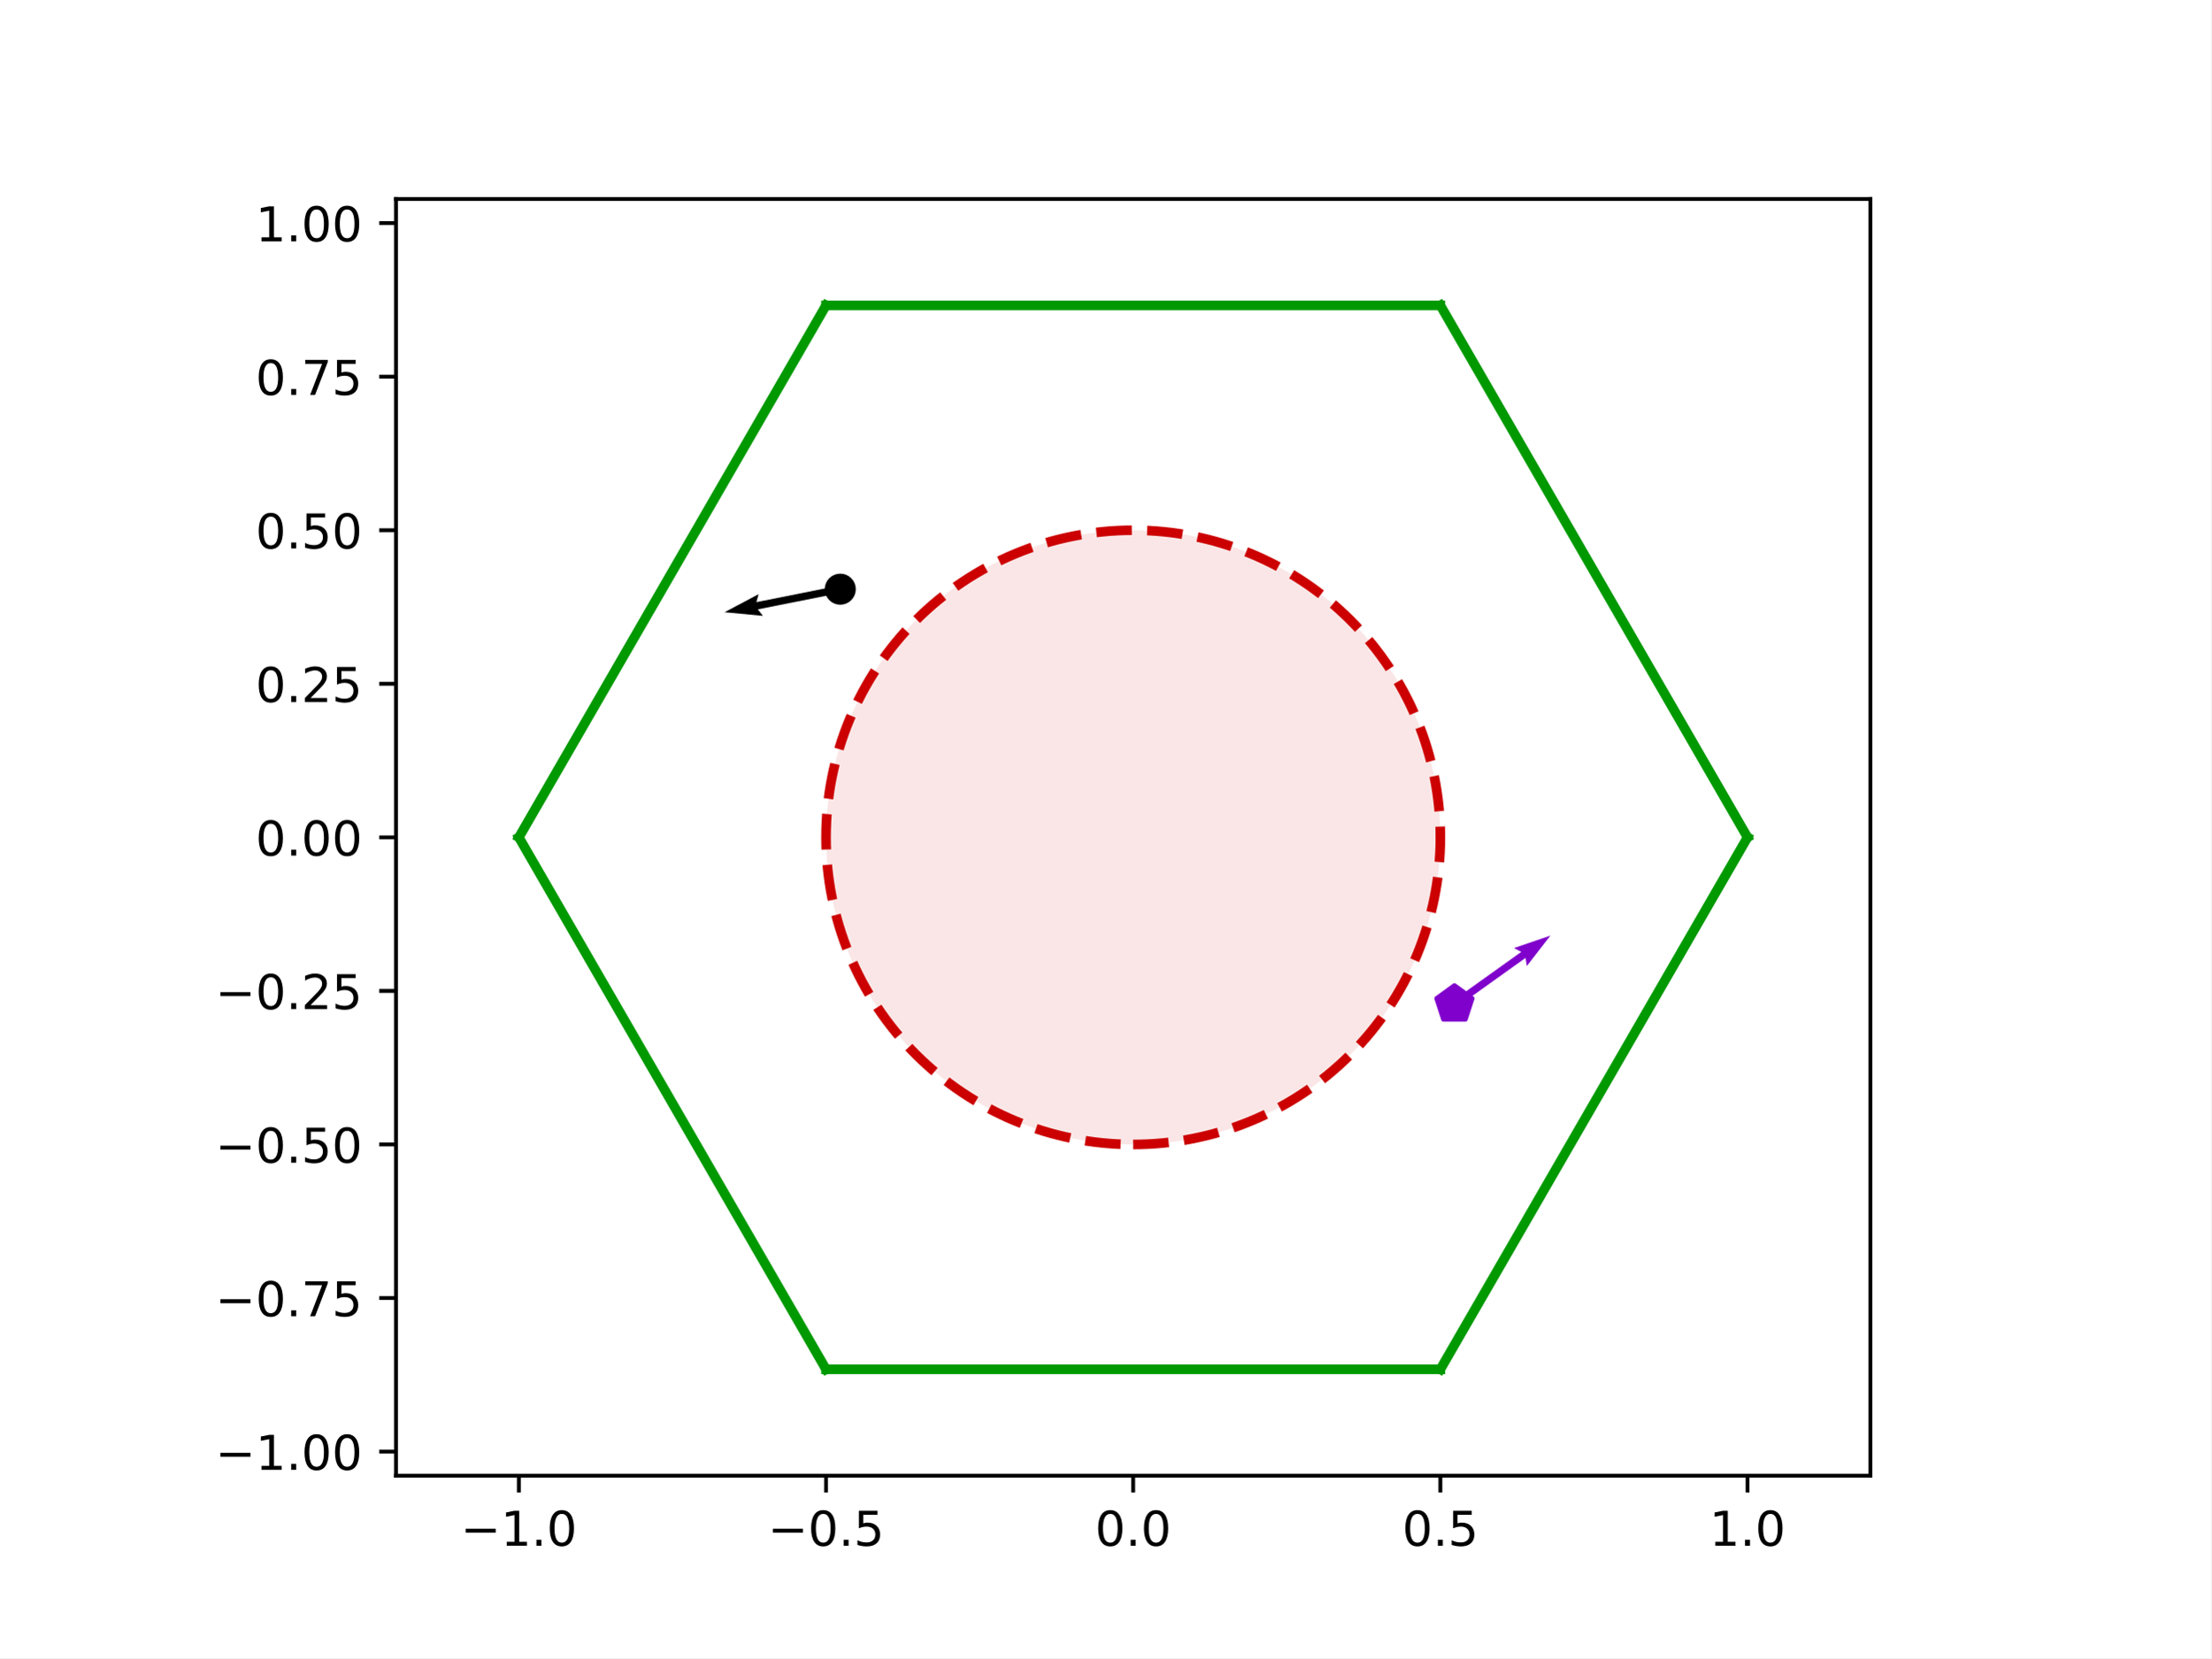
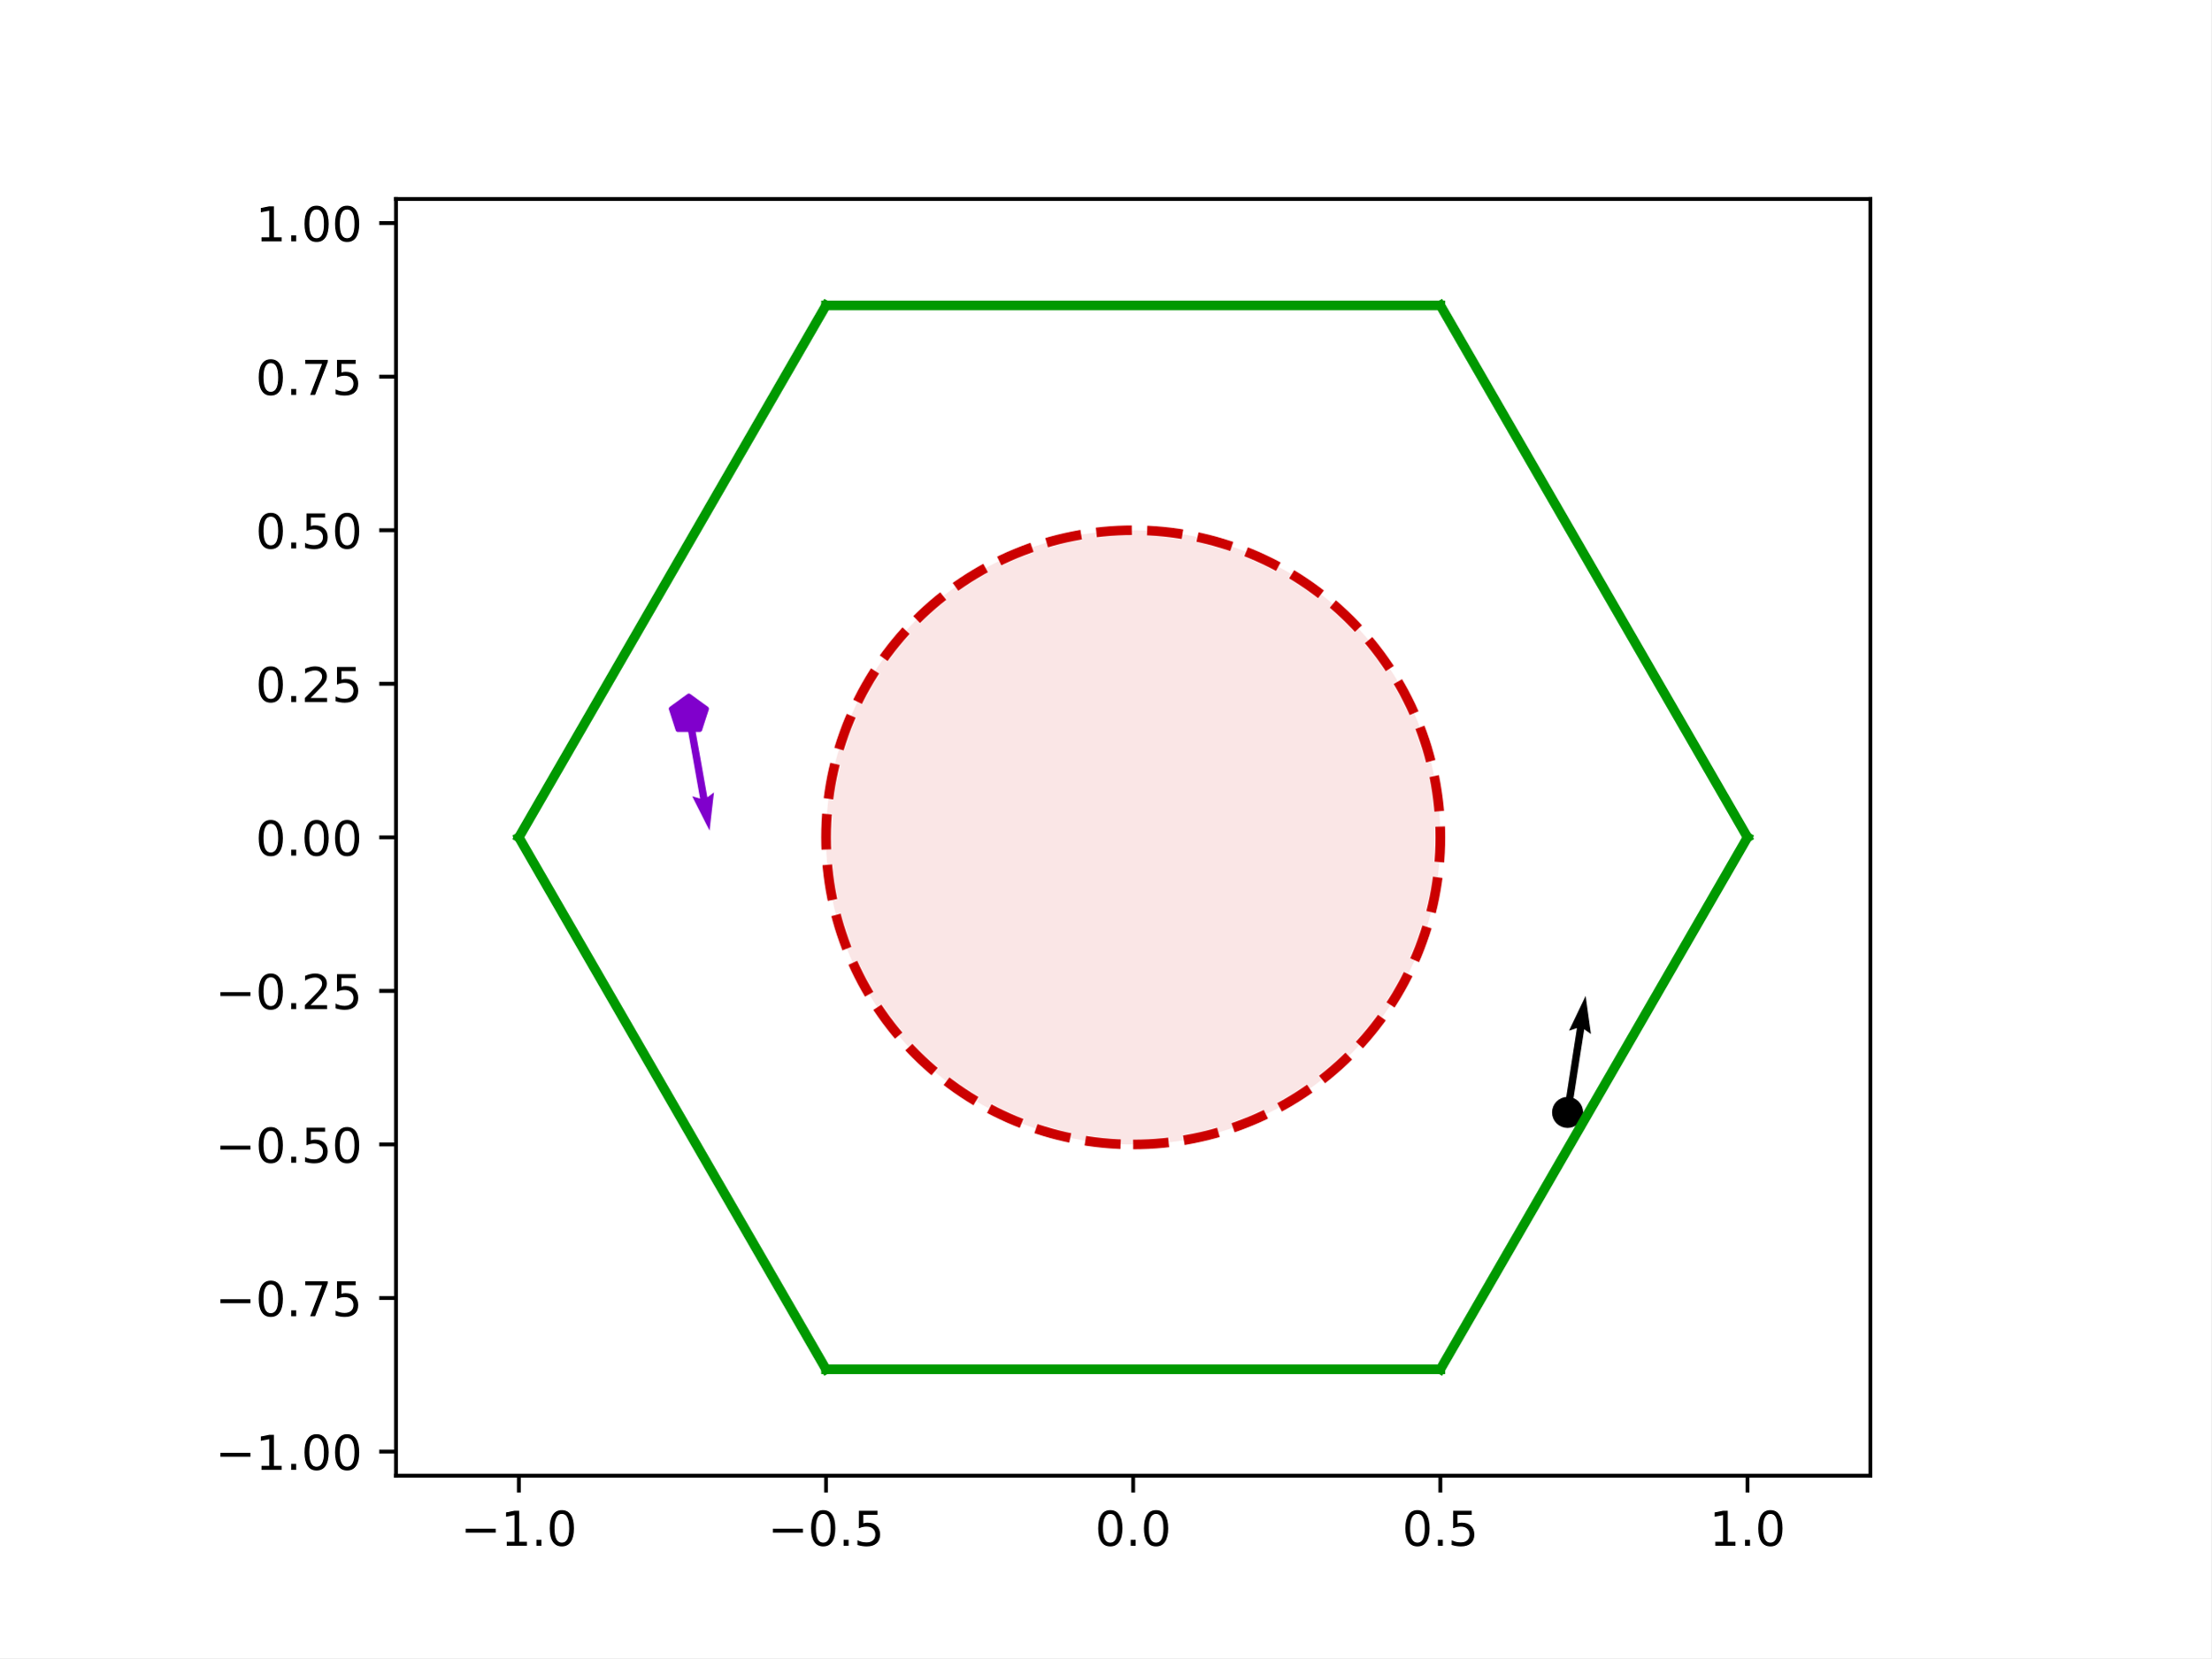
<svg xmlns="http://www.w3.org/2000/svg" xmlns:xlink="http://www.w3.org/1999/xlink" height="345.6pt" version="1.1" viewBox="0 0 460.8 345.6" width="460.8pt">
  <defs>
    <style type="text/css">
*{stroke-linecap:butt;stroke-linejoin:round;}
  </style>
  </defs>
  <g id="figure_1">
    <g id="patch_1">
      <path d="M 0 345.6  L 460.8 345.6  L 460.8 0  L 0 0  z " style="fill:#ffffff;" />
    </g>
    <g id="axes_1">
      <g id="patch_2">
        <path d="M 82.52 307.584  L 389.8 307.584  L 389.8 41.472  L 82.52 41.472  z " style="fill:#ffffff;" />
      </g>
      <g id="PathCollection_1">
        <defs>
-           <path d="M 0 2.739  C 0.726 2.739 1.423 2.45 1.936 1.936  C 2.45 1.423 2.739 0.726 2.739 0  C 2.739 -0.726 2.45 -1.423 1.936 -1.936  C 1.423 -2.45 0.726 -2.739 0 -2.739  C -0.726 -2.739 -1.423 -2.45 -1.936 -1.936  C -2.45 -1.423 -2.739 -0.726 -2.739 0  C -2.739 0.726 -2.45 1.423 -1.936 1.936  C -1.423 2.45 -0.726 2.739 0 2.739  z " id="m50e2370cfd" style="stroke:#000000;" />
+           <path d="M 0 2.739  C 0.726 2.739 1.423 2.45 1.936 1.936  C 2.45 1.423 2.739 0.726 2.739 0  C 2.739 -0.726 2.45 -1.423 1.936 -1.936  C 1.423 -2.45 0.726 -2.739 0 -2.739  C -0.726 -2.739 -1.423 -2.45 -1.936 -1.936  C -2.45 -1.423 -2.739 -0.726 -2.739 0  C -2.739 0.726 -2.45 1.423 -1.936 1.936  C -1.423 2.45 -0.726 2.739 0 2.739  z " id="mf2df8470f7" style="stroke:#000000;" />
        </defs>
-         <g clip-path="url(#paf55bde616)">
-           <use style="stroke:#000000;" x="175.11" xlink:href="#m50e2370cfd" y="122.802" />
+         <g clip-path="url(#p7d1d8aa6cf)">
+           <use style="stroke:#000000;" x="326.689" xlink:href="#mf2df8470f7" y="231.864" />
        </g>
      </g>
      <g id="Quiver_1">
-         <path clip-path="url(#paf55bde616)" d="M 175.26 123.556  L 157.932 127.008  L 158.985 128.364  L 151.001 127.605  L 158.085 123.844  L 157.631 125.501  L 174.959 122.049  L 175.26 123.556  " />
+         <path clip-path="url(#p7d1d8aa6cf)" d="M 325.93 231.746  L 328.635 214.286  L 326.999 214.81  L 330.453 207.571  L 331.554 215.516  L 330.154 214.521  L 327.448 231.982  L 325.93 231.746  " />
      </g>
      <g id="PathCollection_2">
        <defs>
-           <path d="M 0 -3.873  L -3.683 -1.197  L -2.276 3.133  L 2.276 3.133  L 3.683 -1.197  z " id="m67006eb40a" style="stroke:#8000cc;" />
+           <path d="M 0 -3.873  L -3.683 -1.197  L -2.276 3.133  L 2.276 3.133  L 3.683 -1.197  z " id="m6a00730d23" style="stroke:#8000cc;" />
        </defs>
-         <g clip-path="url(#paf55bde616)">
-           <use style="fill:#8000cc;stroke:#8000cc;" x="303.111" xlink:href="#m67006eb40a" y="209.306" />
+         <g clip-path="url(#p7d1d8aa6cf)">
+           <use style="fill:#8000cc;stroke:#8000cc;" x="143.558" xlink:href="#m6a00730d23" y="148.928" />
        </g>
      </g>
      <g id="Quiver_2">
-         <path clip-path="url(#paf55bde616)" d="M 302.665 208.681  L 317.037 198.405  L 315.519 197.602  L 323.108 195.009  L 318.199 201.351  L 317.931 199.655  L 303.558 209.931  L 302.665 208.681  " style="fill:#8000cc;" />
+         <path clip-path="url(#p7d1d8aa6cf)" d="M 144.315 148.794  L 147.413 166.188  L 148.791 165.163  L 147.869 173.13  L 144.253 165.971  L 145.9 166.458  L 142.802 149.063  L 144.315 148.794  " style="fill:#8000cc;" />
      </g>
      <g id="patch_3">
-         <path clip-path="url(#paf55bde616)" d="M 236.16 238.545  C 253.137 238.545 269.422 231.799 281.427 219.795  C 293.431 207.79 300.177 191.505 300.177 174.528  C 300.177 157.551 293.431 141.266 281.427 129.261  C 269.422 117.257 253.137 110.511 236.16 110.511  C 219.183 110.511 202.898 117.257 190.893 129.261  C 178.889 141.266 172.143 157.551 172.143 174.528  C 172.143 191.505 178.889 207.79 190.893 219.795  C 202.898 231.799 219.183 238.545 236.16 238.545  z " style="fill:#cc0000;fill-opacity:0.1;stroke:#cc0000;stroke-dasharray:7.4,3.2;stroke-dashoffset:0;stroke-linejoin:miter;stroke-width:2;" />
+         <path clip-path="url(#p7d1d8aa6cf)" d="M 236.16 238.545  C 253.137 238.545 269.422 231.799 281.427 219.795  C 293.431 207.79 300.177 191.505 300.177 174.528  C 300.177 157.551 293.431 141.266 281.427 129.261  C 269.422 117.257 253.137 110.511 236.16 110.511  C 219.183 110.511 202.898 117.257 190.893 129.261  C 178.889 141.266 172.143 157.551 172.143 174.528  C 172.143 191.505 178.889 207.79 190.893 219.795  C 202.898 231.799 219.183 238.545 236.16 238.545  z " style="fill:#cc0000;fill-opacity:0.1;stroke:#cc0000;stroke-dasharray:7.4,3.2;stroke-dashoffset:0;stroke-linejoin:miter;stroke-width:2;" />
      </g>
      <g id="matplotlib.axis_1">
        <g id="xtick_1">
          <g id="line2d_1">
            <defs>
-               <path d="M 0 0  L 0 3.5  " id="m29d13e58a4" style="stroke:#000000;stroke-width:0.8;" />
-             </defs>
-             <g>
-               <use style="stroke:#000000;stroke-width:0.8;" x="108.127" xlink:href="#m29d13e58a4" y="307.584" />
+               <path d="M 0 0  L 0 3.5  " id="m84287e392a" style="stroke:#000000;stroke-width:0.8;" />
+             </defs>
+             <g>
+               <use style="stroke:#000000;stroke-width:0.8;" x="108.127" xlink:href="#m84287e392a" y="307.584" />
            </g>
          </g>
          <g id="text_1">
            <defs>
              <path d="M 10.594 35.5  L 73.188 35.5  L 73.188 27.203  L 10.594 27.203  z " id="DejaVuSans-2212" />
              <path d="M 12.406 8.297  L 28.516 8.297  L 28.516 63.922  L 10.984 60.406  L 10.984 69.391  L 28.422 72.906  L 38.281 72.906  L 38.281 8.297  L 54.391 8.297  L 54.391 0  L 12.406 0  z " id="DejaVuSans-31" />
              <path d="M 10.688 12.406  L 21 12.406  L 21 0  L 10.688 0  z " id="DejaVuSans-2e" />
              <path d="M 31.781 66.406  Q 24.172 66.406 20.328 58.906  Q 16.5 51.422 16.5 36.375  Q 16.5 21.391 20.328 13.891  Q 24.172 6.391 31.781 6.391  Q 39.453 6.391 43.281 13.891  Q 47.125 21.391 47.125 36.375  Q 47.125 51.422 43.281 58.906  Q 39.453 66.406 31.781 66.406  z M 31.781 74.219  Q 44.047 74.219 50.516 64.516  Q 56.984 54.828 56.984 36.375  Q 56.984 17.969 50.516 8.266  Q 44.047 -1.422 31.781 -1.422  Q 19.531 -1.422 13.062 8.266  Q 6.594 17.969 6.594 36.375  Q 6.594 54.828 13.062 64.516  Q 19.531 74.219 31.781 74.219  z " id="DejaVuSans-30" />
            </defs>
            <g transform="translate(95.9854 322.1824)scale(0.1 -0.1)">
              <use xlink:href="#DejaVuSans-2212" />
              <use x="83.789" xlink:href="#DejaVuSans-31" />
              <use x="147.412" xlink:href="#DejaVuSans-2e" />
              <use x="179.199" xlink:href="#DejaVuSans-30" />
            </g>
          </g>
        </g>
        <g id="xtick_2">
          <g id="line2d_2">
            <g>
-               <use style="stroke:#000000;stroke-width:0.8;" x="172.143" xlink:href="#m29d13e58a4" y="307.584" />
+               <use style="stroke:#000000;stroke-width:0.8;" x="172.143" xlink:href="#m84287e392a" y="307.584" />
            </g>
          </g>
          <g id="text_2">
            <defs>
              <path d="M 10.797 72.906  L 49.516 72.906  L 49.516 64.594  L 19.828 64.594  L 19.828 46.734  Q 21.969 47.469 24.109 47.828  Q 26.266 48.188 28.422 48.188  Q 40.625 48.188 47.75 41.5  Q 54.891 34.812 54.891 23.391  Q 54.891 11.625 47.562 5.094  Q 40.234 -1.422 26.906 -1.422  Q 22.312 -1.422 17.547 -0.641  Q 12.797 0.141 7.719 1.703  L 7.719 11.625  Q 12.109 9.234 16.797 8.062  Q 21.484 6.891 26.703 6.891  Q 35.156 6.891 40.078 11.328  Q 45.016 15.766 45.016 23.391  Q 45.016 31 40.078 35.438  Q 35.156 39.891 26.703 39.891  Q 22.75 39.891 18.812 39.016  Q 14.891 38.141 10.797 36.281  z " id="DejaVuSans-35" />
            </defs>
            <g transform="translate(160.002 322.1824)scale(0.1 -0.1)">
              <use xlink:href="#DejaVuSans-2212" />
              <use x="83.789" xlink:href="#DejaVuSans-30" />
              <use x="147.412" xlink:href="#DejaVuSans-2e" />
              <use x="179.199" xlink:href="#DejaVuSans-35" />
            </g>
          </g>
        </g>
        <g id="xtick_3">
          <g id="line2d_3">
            <g>
-               <use style="stroke:#000000;stroke-width:0.8;" x="236.16" xlink:href="#m29d13e58a4" y="307.584" />
+               <use style="stroke:#000000;stroke-width:0.8;" x="236.16" xlink:href="#m84287e392a" y="307.584" />
            </g>
          </g>
          <g id="text_3">
            <g transform="translate(228.2084 322.1824)scale(0.1 -0.1)">
              <use xlink:href="#DejaVuSans-30" />
              <use x="63.623" xlink:href="#DejaVuSans-2e" />
              <use x="95.41" xlink:href="#DejaVuSans-30" />
            </g>
          </g>
        </g>
        <g id="xtick_4">
          <g id="line2d_4">
            <g>
-               <use style="stroke:#000000;stroke-width:0.8;" x="300.177" xlink:href="#m29d13e58a4" y="307.584" />
+               <use style="stroke:#000000;stroke-width:0.8;" x="300.177" xlink:href="#m84287e392a" y="307.584" />
            </g>
          </g>
          <g id="text_4">
            <g transform="translate(292.225 322.1824)scale(0.1 -0.1)">
              <use xlink:href="#DejaVuSans-30" />
              <use x="63.623" xlink:href="#DejaVuSans-2e" />
              <use x="95.41" xlink:href="#DejaVuSans-35" />
            </g>
          </g>
        </g>
        <g id="xtick_5">
          <g id="line2d_5">
            <g>
-               <use style="stroke:#000000;stroke-width:0.8;" x="364.193" xlink:href="#m29d13e58a4" y="307.584" />
+               <use style="stroke:#000000;stroke-width:0.8;" x="364.193" xlink:href="#m84287e392a" y="307.584" />
            </g>
          </g>
          <g id="text_5">
            <g transform="translate(356.2416 322.1824)scale(0.1 -0.1)">
              <use xlink:href="#DejaVuSans-31" />
              <use x="63.623" xlink:href="#DejaVuSans-2e" />
              <use x="95.41" xlink:href="#DejaVuSans-30" />
            </g>
          </g>
        </g>
      </g>
      <g id="matplotlib.axis_2">
        <g id="ytick_1">
          <g id="line2d_6">
            <defs>
-               <path d="M 0 0  L -3.5 0  " id="mf0cfd5173b" style="stroke:#000000;stroke-width:0.8;" />
-             </defs>
-             <g>
-               <use style="stroke:#000000;stroke-width:0.8;" x="82.52" xlink:href="#mf0cfd5173b" y="302.561" />
+               <path d="M 0 0  L -3.5 0  " id="m64e0e73108" style="stroke:#000000;stroke-width:0.8;" />
+             </defs>
+             <g>
+               <use style="stroke:#000000;stroke-width:0.8;" x="82.52" xlink:href="#m64e0e73108" y="302.561" />
            </g>
          </g>
          <g id="text_6">
            <g transform="translate(44.87485 306.3604)scale(0.1 -0.1)">
              <use xlink:href="#DejaVuSans-2212" />
              <use x="83.789" xlink:href="#DejaVuSans-31" />
              <use x="147.412" xlink:href="#DejaVuSans-2e" />
              <use x="179.199" xlink:href="#DejaVuSans-30" />
              <use x="242.822" xlink:href="#DejaVuSans-30" />
            </g>
          </g>
        </g>
        <g id="ytick_2">
          <g id="line2d_7">
            <g>
-               <use style="stroke:#000000;stroke-width:0.8;" x="82.52" xlink:href="#mf0cfd5173b" y="270.553" />
+               <use style="stroke:#000000;stroke-width:0.8;" x="82.52" xlink:href="#m64e0e73108" y="270.553" />
            </g>
          </g>
          <g id="text_7">
            <defs>
              <path d="M 8.203 72.906  L 55.078 72.906  L 55.078 68.703  L 28.609 0  L 18.312 0  L 43.219 64.594  L 8.203 64.594  z " id="DejaVuSans-37" />
            </defs>
            <g transform="translate(44.87485 274.3521)scale(0.1 -0.1)">
              <use xlink:href="#DejaVuSans-2212" />
              <use x="83.789" xlink:href="#DejaVuSans-30" />
              <use x="147.412" xlink:href="#DejaVuSans-2e" />
              <use x="179.199" xlink:href="#DejaVuSans-37" />
              <use x="242.822" xlink:href="#DejaVuSans-35" />
            </g>
          </g>
        </g>
        <g id="ytick_3">
          <g id="line2d_8">
            <g>
-               <use style="stroke:#000000;stroke-width:0.8;" x="82.52" xlink:href="#mf0cfd5173b" y="238.545" />
+               <use style="stroke:#000000;stroke-width:0.8;" x="82.52" xlink:href="#m64e0e73108" y="238.545" />
            </g>
          </g>
          <g id="text_8">
            <g transform="translate(44.87485 242.3438)scale(0.1 -0.1)">
              <use xlink:href="#DejaVuSans-2212" />
              <use x="83.789" xlink:href="#DejaVuSans-30" />
              <use x="147.412" xlink:href="#DejaVuSans-2e" />
              <use x="179.199" xlink:href="#DejaVuSans-35" />
              <use x="242.822" xlink:href="#DejaVuSans-30" />
            </g>
          </g>
        </g>
        <g id="ytick_4">
          <g id="line2d_9">
            <g>
-               <use style="stroke:#000000;stroke-width:0.8;" x="82.52" xlink:href="#mf0cfd5173b" y="206.536" />
+               <use style="stroke:#000000;stroke-width:0.8;" x="82.52" xlink:href="#m64e0e73108" y="206.536" />
            </g>
          </g>
          <g id="text_9">
            <defs>
              <path d="M 19.188 8.297  L 53.609 8.297  L 53.609 0  L 7.328 0  L 7.328 8.297  Q 12.938 14.109 22.625 23.891  Q 32.328 33.688 34.812 36.531  Q 39.547 41.844 41.422 45.531  Q 43.312 49.219 43.312 52.781  Q 43.312 58.594 39.234 62.25  Q 35.156 65.922 28.609 65.922  Q 23.969 65.922 18.812 64.312  Q 13.672 62.703 7.812 59.422  L 7.812 69.391  Q 13.766 71.781 18.938 73  Q 24.125 74.219 28.422 74.219  Q 39.75 74.219 46.484 68.547  Q 53.219 62.891 53.219 53.422  Q 53.219 48.922 51.531 44.891  Q 49.859 40.875 45.406 35.406  Q 44.188 33.984 37.641 27.219  Q 31.109 20.453 19.188 8.297  z " id="DejaVuSans-32" />
            </defs>
            <g transform="translate(44.87485 210.3355)scale(0.1 -0.1)">
              <use xlink:href="#DejaVuSans-2212" />
              <use x="83.789" xlink:href="#DejaVuSans-30" />
              <use x="147.412" xlink:href="#DejaVuSans-2e" />
              <use x="179.199" xlink:href="#DejaVuSans-32" />
              <use x="242.822" xlink:href="#DejaVuSans-35" />
            </g>
          </g>
        </g>
        <g id="ytick_5">
          <g id="line2d_10">
            <g>
-               <use style="stroke:#000000;stroke-width:0.8;" x="82.52" xlink:href="#mf0cfd5173b" y="174.528" />
+               <use style="stroke:#000000;stroke-width:0.8;" x="82.52" xlink:href="#m64e0e73108" y="174.528" />
            </g>
          </g>
          <g id="text_10">
            <g transform="translate(53.25454 178.3272)scale(0.1 -0.1)">
              <use xlink:href="#DejaVuSans-30" />
              <use x="63.623" xlink:href="#DejaVuSans-2e" />
              <use x="95.41" xlink:href="#DejaVuSans-30" />
              <use x="159.033" xlink:href="#DejaVuSans-30" />
            </g>
          </g>
        </g>
        <g id="ytick_6">
          <g id="line2d_11">
            <g>
-               <use style="stroke:#000000;stroke-width:0.8;" x="82.52" xlink:href="#mf0cfd5173b" y="142.52" />
+               <use style="stroke:#000000;stroke-width:0.8;" x="82.52" xlink:href="#m64e0e73108" y="142.52" />
            </g>
          </g>
          <g id="text_11">
            <g transform="translate(53.25454 146.3189)scale(0.1 -0.1)">
              <use xlink:href="#DejaVuSans-30" />
              <use x="63.623" xlink:href="#DejaVuSans-2e" />
              <use x="95.41" xlink:href="#DejaVuSans-32" />
              <use x="159.033" xlink:href="#DejaVuSans-35" />
            </g>
          </g>
        </g>
        <g id="ytick_7">
          <g id="line2d_12">
            <g>
-               <use style="stroke:#000000;stroke-width:0.8;" x="82.52" xlink:href="#mf0cfd5173b" y="110.511" />
+               <use style="stroke:#000000;stroke-width:0.8;" x="82.52" xlink:href="#m64e0e73108" y="110.511" />
            </g>
          </g>
          <g id="text_12">
            <g transform="translate(53.25454 114.3106)scale(0.1 -0.1)">
              <use xlink:href="#DejaVuSans-30" />
              <use x="63.623" xlink:href="#DejaVuSans-2e" />
              <use x="95.41" xlink:href="#DejaVuSans-35" />
              <use x="159.033" xlink:href="#DejaVuSans-30" />
            </g>
          </g>
        </g>
        <g id="ytick_8">
          <g id="line2d_13">
            <g>
-               <use style="stroke:#000000;stroke-width:0.8;" x="82.52" xlink:href="#mf0cfd5173b" y="78.503" />
+               <use style="stroke:#000000;stroke-width:0.8;" x="82.52" xlink:href="#m64e0e73108" y="78.503" />
            </g>
          </g>
          <g id="text_13">
            <g transform="translate(53.25454 82.30232)scale(0.1 -0.1)">
              <use xlink:href="#DejaVuSans-30" />
              <use x="63.623" xlink:href="#DejaVuSans-2e" />
              <use x="95.41" xlink:href="#DejaVuSans-37" />
              <use x="159.033" xlink:href="#DejaVuSans-35" />
            </g>
          </g>
        </g>
        <g id="ytick_9">
          <g id="line2d_14">
            <g>
-               <use style="stroke:#000000;stroke-width:0.8;" x="82.52" xlink:href="#mf0cfd5173b" y="46.495" />
+               <use style="stroke:#000000;stroke-width:0.8;" x="82.52" xlink:href="#m64e0e73108" y="46.495" />
            </g>
          </g>
          <g id="text_14">
            <g transform="translate(53.25454 50.29402)scale(0.1 -0.1)">
              <use xlink:href="#DejaVuSans-31" />
              <use x="63.623" xlink:href="#DejaVuSans-2e" />
              <use x="95.41" xlink:href="#DejaVuSans-30" />
              <use x="159.033" xlink:href="#DejaVuSans-30" />
            </g>
          </g>
        </g>
      </g>
      <g id="line2d_15">
-         <path clip-path="url(#paf55bde616)" d="M 300.177 63.648  L 172.143 63.648  " style="fill:none;stroke:#009900;stroke-linecap:square;stroke-width:2;" />
+         <path clip-path="url(#p7d1d8aa6cf)" d="M 300.177 63.648  L 172.143 63.648  " style="fill:none;stroke:#009900;stroke-linecap:square;stroke-width:2;" />
      </g>
      <g id="line2d_16">
-         <path clip-path="url(#paf55bde616)" d="M 172.143 63.648  L 108.127 174.528  " style="fill:none;stroke:#009900;stroke-linecap:square;stroke-width:2;" />
+         <path clip-path="url(#p7d1d8aa6cf)" d="M 172.143 63.648  L 108.127 174.528  " style="fill:none;stroke:#009900;stroke-linecap:square;stroke-width:2;" />
      </g>
      <g id="line2d_17">
-         <path clip-path="url(#paf55bde616)" d="M 108.127 174.528  L 172.143 285.408  " style="fill:none;stroke:#009900;stroke-linecap:square;stroke-width:2;" />
+         <path clip-path="url(#p7d1d8aa6cf)" d="M 108.127 174.528  L 172.143 285.408  " style="fill:none;stroke:#009900;stroke-linecap:square;stroke-width:2;" />
      </g>
      <g id="line2d_18">
-         <path clip-path="url(#paf55bde616)" d="M 172.143 285.408  L 300.177 285.408  " style="fill:none;stroke:#009900;stroke-linecap:square;stroke-width:2;" />
+         <path clip-path="url(#p7d1d8aa6cf)" d="M 172.143 285.408  L 300.177 285.408  " style="fill:none;stroke:#009900;stroke-linecap:square;stroke-width:2;" />
      </g>
      <g id="line2d_19">
-         <path clip-path="url(#paf55bde616)" d="M 300.177 285.408  L 364.193 174.528  " style="fill:none;stroke:#009900;stroke-linecap:square;stroke-width:2;" />
+         <path clip-path="url(#p7d1d8aa6cf)" d="M 300.177 285.408  L 364.193 174.528  " style="fill:none;stroke:#009900;stroke-linecap:square;stroke-width:2;" />
      </g>
      <g id="line2d_20">
-         <path clip-path="url(#paf55bde616)" d="M 364.193 174.528  L 300.177 63.648  " style="fill:none;stroke:#009900;stroke-linecap:square;stroke-width:2;" />
+         <path clip-path="url(#p7d1d8aa6cf)" d="M 364.193 174.528  L 300.177 63.648  " style="fill:none;stroke:#009900;stroke-linecap:square;stroke-width:2;" />
      </g>
      <g id="patch_4">
        <path d="M 82.52 307.584  L 82.52 41.472  " style="fill:none;stroke:#000000;stroke-linecap:square;stroke-linejoin:miter;stroke-width:0.8;" />
      </g>
      <g id="patch_5">
        <path d="M 389.8 307.584  L 389.8 41.472  " style="fill:none;stroke:#000000;stroke-linecap:square;stroke-linejoin:miter;stroke-width:0.8;" />
      </g>
      <g id="patch_6">
        <path d="M 82.52 307.584  L 389.8 307.584  " style="fill:none;stroke:#000000;stroke-linecap:square;stroke-linejoin:miter;stroke-width:0.8;" />
      </g>
      <g id="patch_7">
        <path d="M 82.52 41.472  L 389.8 41.472  " style="fill:none;stroke:#000000;stroke-linecap:square;stroke-linejoin:miter;stroke-width:0.8;" />
      </g>
    </g>
  </g>
  <defs>
-     <clipPath id="paf55bde616">
+     <clipPath id="p7d1d8aa6cf">
      <rect height="266.112" width="307.28" x="82.52" y="41.472" />
    </clipPath>
  </defs>
</svg>
